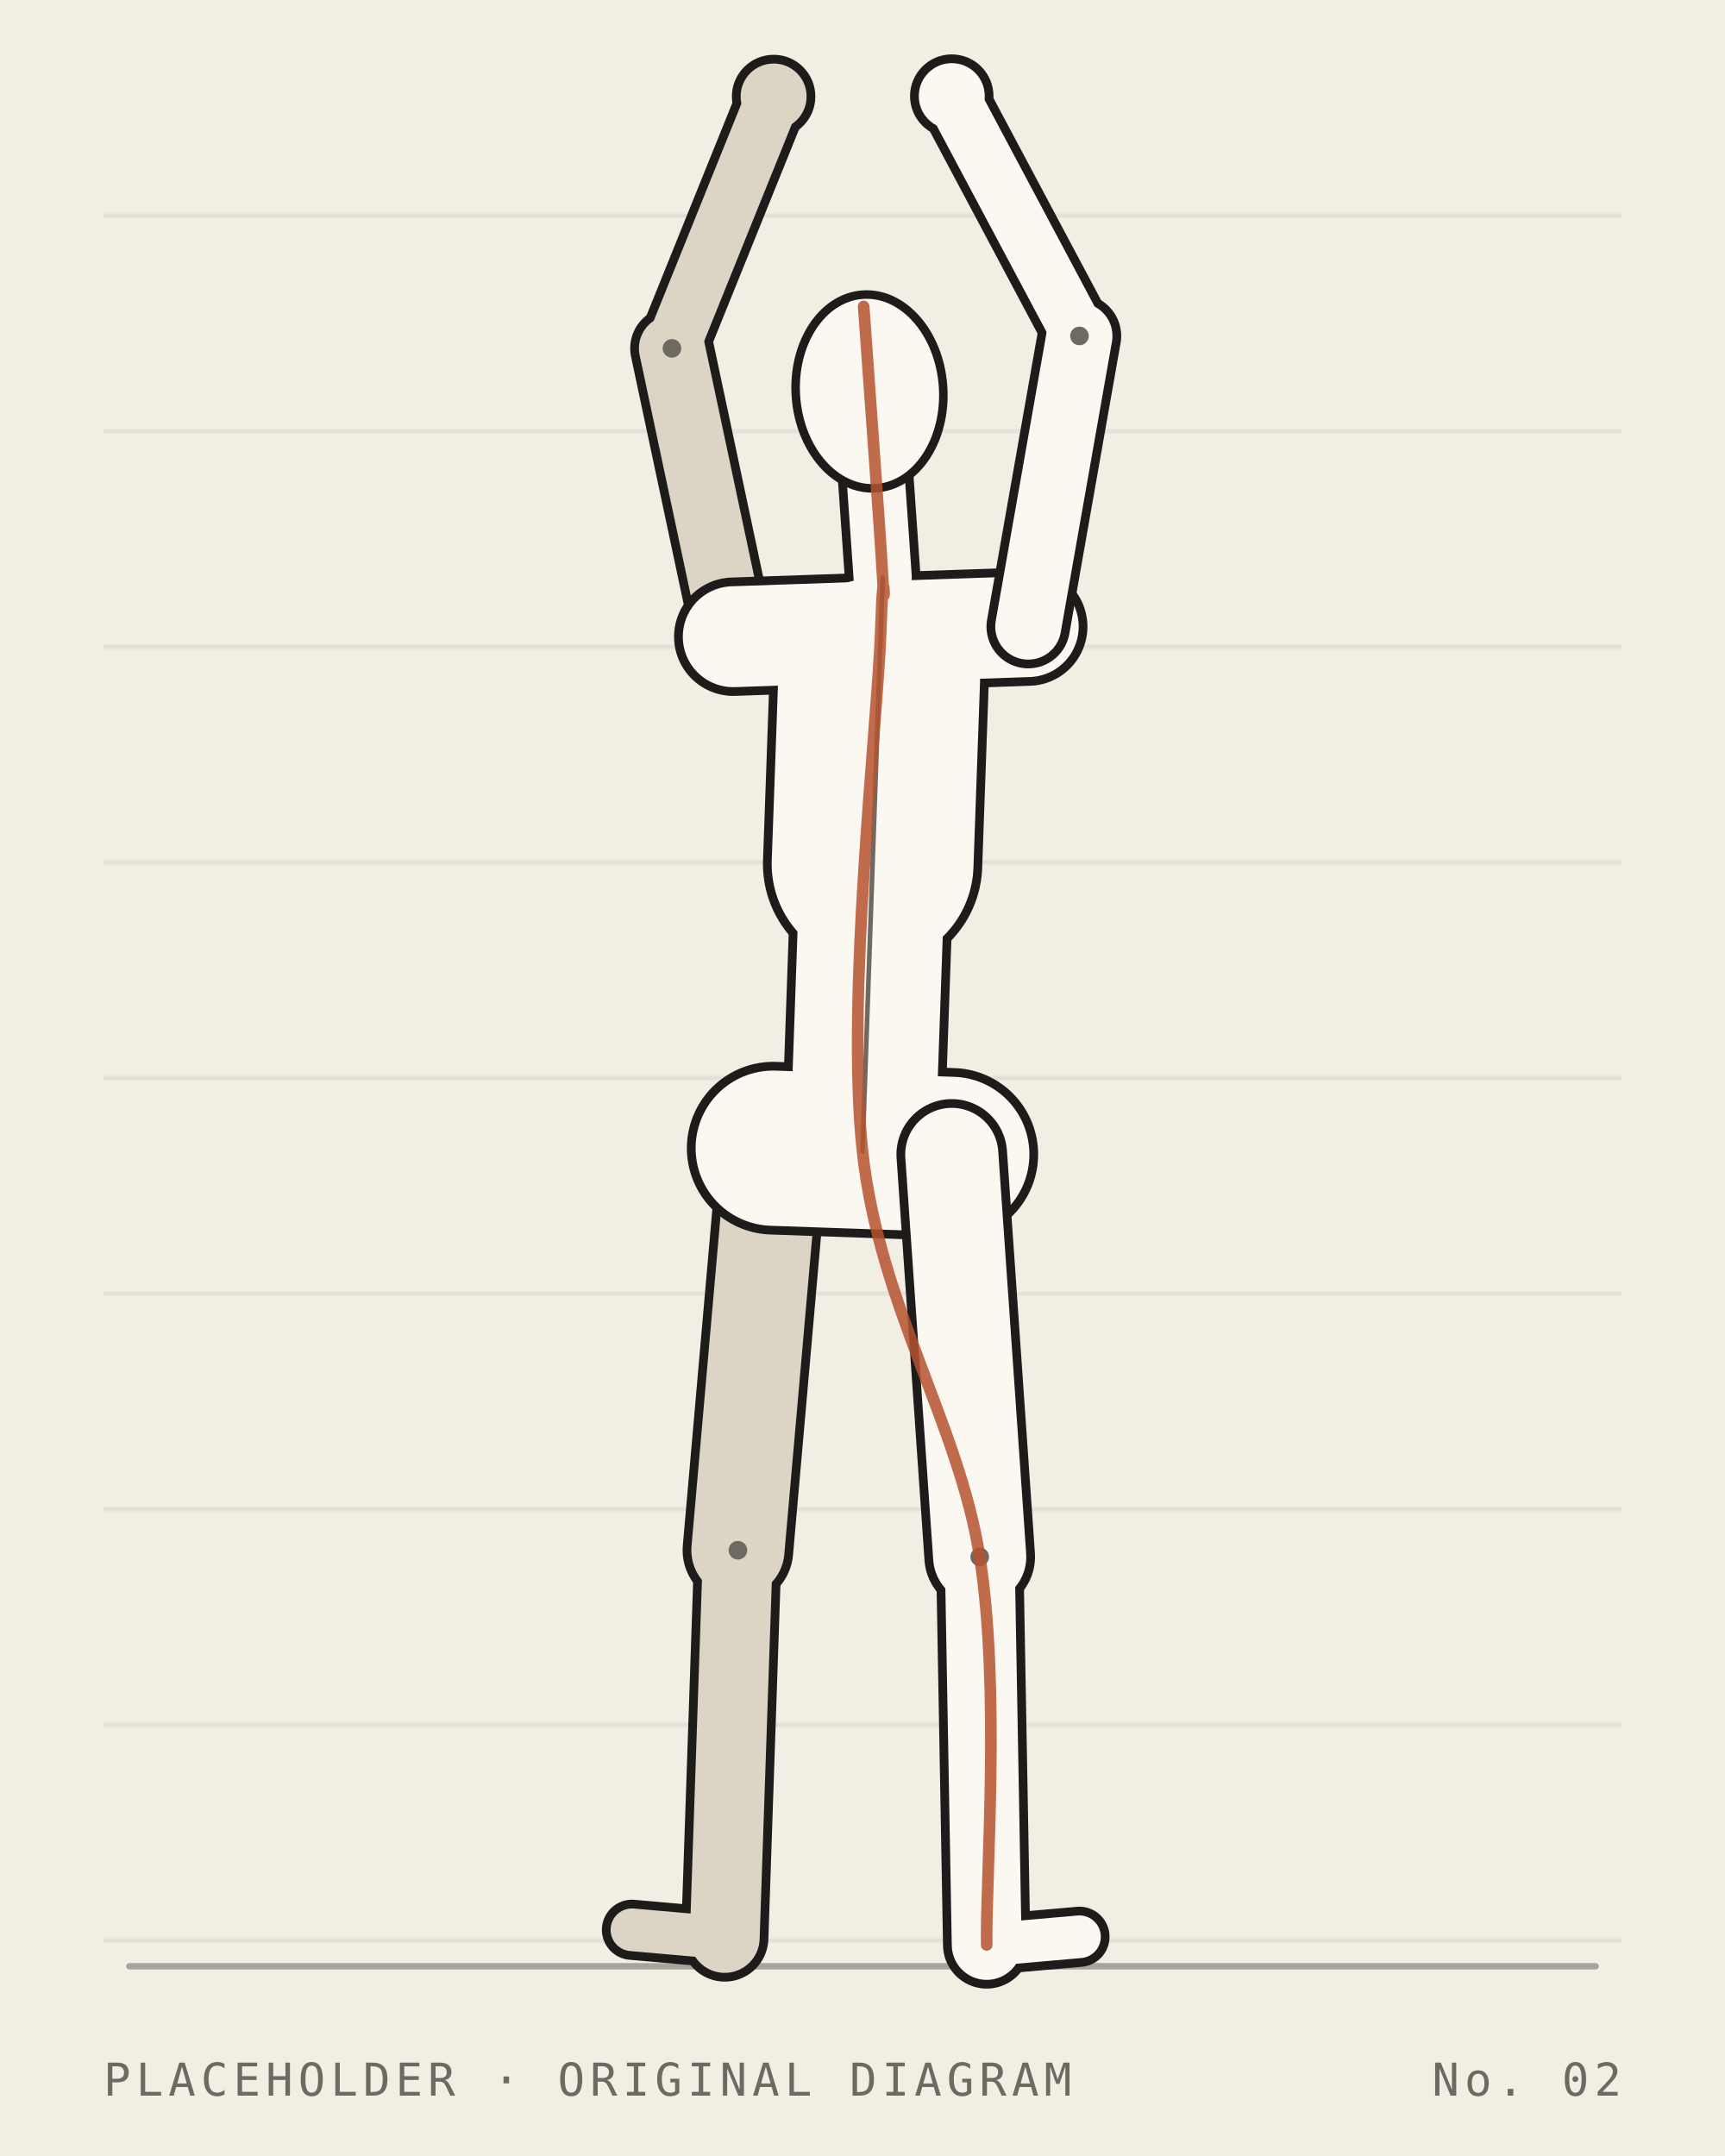
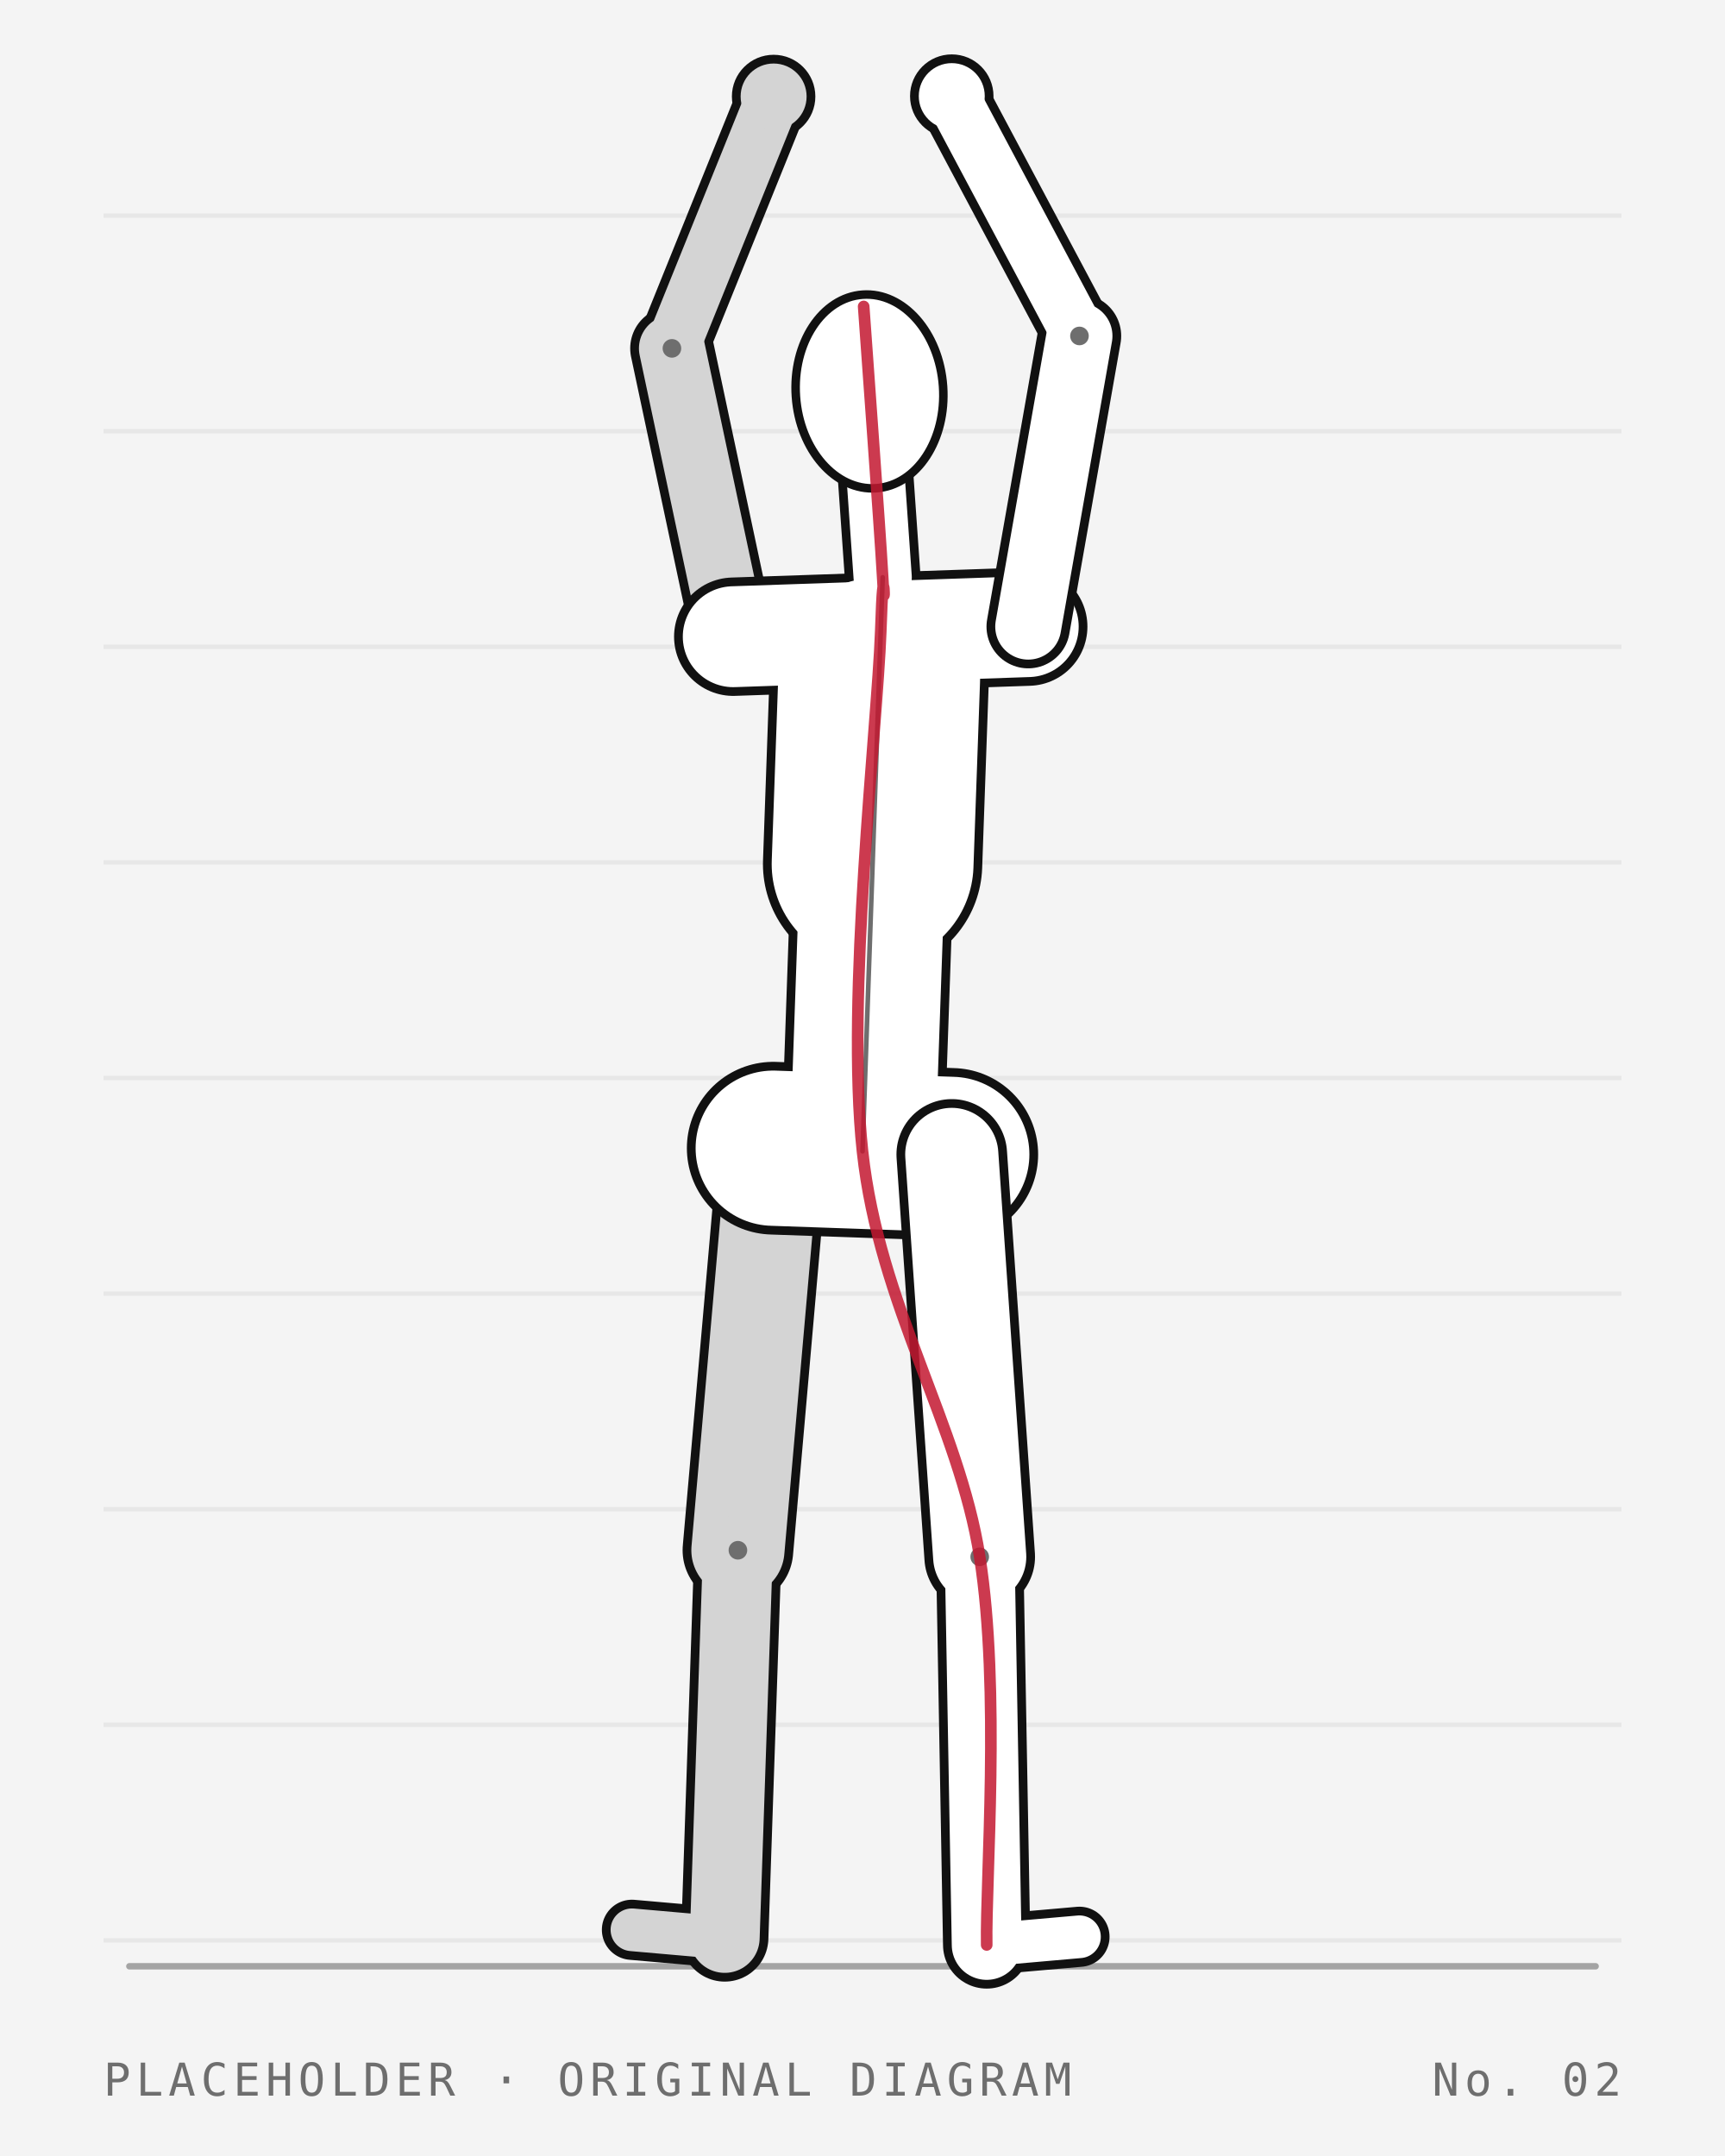
<svg xmlns="http://www.w3.org/2000/svg" viewBox="0 0 400 500" width="400" height="500" role="img" aria-label="overhead stretch">
-   <rect width="400" height="500" fill="#F3EEE4" />
-   <g stroke="#1D1C1A" stroke-opacity="0.06" stroke-width="1">
+   <rect width="400" height="500" fill="#F4F4F4" />
+   <g stroke="#111111" stroke-opacity="0.06" stroke-width="1">
    <line x1="24" y1="50" x2="376" y2="50" />
    <line x1="24" y1="100" x2="376" y2="100" />
    <line x1="24" y1="150" x2="376" y2="150" />
    <line x1="24" y1="200" x2="376" y2="200" />
    <line x1="24" y1="250" x2="376" y2="250" />
    <line x1="24" y1="300" x2="376" y2="300" />
    <line x1="24" y1="350" x2="376" y2="350" />
    <line x1="24" y1="400" x2="376" y2="400" />
    <line x1="24" y1="450" x2="376" y2="450" />
  </g>
-   <line x1="30" y1="456" x2="370" y2="456" stroke="#1D1C1A" stroke-width="1.5" stroke-linecap="round" stroke-opacity="0.35" />
+   <line x1="30" y1="456" x2="370" y2="456" stroke="#111111" stroke-width="1.5" stroke-linecap="round" stroke-opacity="0.35" />
  <g transform="translate(200 456) scale(0.9) translate(-200 -456)">
-     <line x1="177" y1="245.2" x2="167.9" y2="348.8" stroke="#1D1C1A" stroke-width="28.5" stroke-linecap="round" />
-     <line x1="167.9" y1="348.8" x2="164.5" y2="448.7" stroke="#1D1C1A" stroke-width="22.5" stroke-linecap="round" />
-     <line x1="164.5" y1="448.7" x2="140.6" y2="446.6" stroke="#1D1C1A" stroke-width="15.5" stroke-linecap="round" />
-     <line x1="166.7" y1="113.4" x2="150.9" y2="39.1" stroke="#1D1C1A" stroke-width="21.5" stroke-linecap="round" />
-     <line x1="150.9" y1="39.1" x2="177.1" y2="-25.8" stroke="#1D1C1A" stroke-width="18.5" stroke-linecap="round" />
-     <circle cx="177.1" cy="-25.8" r="10.75" fill="#1D1C1A" />
-     <line x1="177" y1="245.2" x2="167.9" y2="348.8" stroke="#DCD4C5" stroke-width="24" stroke-linecap="round" />
-     <line x1="167.9" y1="348.8" x2="164.5" y2="448.7" stroke="#DCD4C5" stroke-width="18" stroke-linecap="round" />
-     <line x1="164.5" y1="448.7" x2="140.6" y2="446.6" stroke="#DCD4C5" stroke-width="11" stroke-linecap="round" />
-     <line x1="166.7" y1="113.4" x2="150.9" y2="39.1" stroke="#DCD4C5" stroke-width="17" stroke-linecap="round" />
-     <line x1="150.9" y1="39.1" x2="177.1" y2="-25.8" stroke="#DCD4C5" stroke-width="14" stroke-linecap="round" />
-     <circle cx="177.1" cy="-25.8" r="8.5" fill="#DCD4C5" />
-     <line x1="166.7" y1="113.4" x2="242.7" y2="110.8" stroke="#1D1C1A" stroke-width="30.5" stroke-linecap="round" />
-     <line x1="204.3" y1="124.1" x2="202.6" y2="172" stroke="#1D1C1A" stroke-width="56.5" stroke-linecap="round" />
-     <line x1="202.6" y1="172" x2="200" y2="246" stroke="#1D1C1A" stroke-width="41.94" stroke-linecap="round" />
-     <line x1="177" y1="245.2" x2="223" y2="246.8" stroke="#1D1C1A" stroke-width="44.5" stroke-linecap="round" />
-     <line x1="205.2" y1="98.1" x2="202.4" y2="58.2" stroke="#1D1C1A" stroke-width="19.5" stroke-linecap="round" />
-     <ellipse cx="201.8" cy="50.2" rx="19" ry="25" transform="rotate(-4 201.8 50.2)" fill="#1D1C1A" stroke="#1D1C1A" stroke-width="0" />
-     <line x1="166.7" y1="113.4" x2="242.7" y2="110.8" stroke="#FBF8F2" stroke-width="26" stroke-linecap="round" />
-     <line x1="204.3" y1="124.1" x2="202.6" y2="172" stroke="#FBF8F2" stroke-width="52" stroke-linecap="round" />
-     <line x1="202.6" y1="172" x2="200" y2="246" stroke="#FBF8F2" stroke-width="37.44" stroke-linecap="round" />
-     <line x1="177" y1="245.2" x2="223" y2="246.8" stroke="#FBF8F2" stroke-width="40" stroke-linecap="round" />
-     <line x1="205.2" y1="98.1" x2="202.4" y2="58.2" stroke="#FBF8F2" stroke-width="15" stroke-linecap="round" />
-     <ellipse cx="201.8" cy="50.2" rx="19" ry="25" transform="rotate(-4 201.8 50.2)" fill="#FBF8F2" stroke="#1D1C1A" stroke-width="2.2" />
-     <line x1="223" y1="246.8" x2="230.2" y2="350.5" stroke="#1D1C1A" stroke-width="28.5" stroke-linecap="round" />
-     <line x1="230.2" y1="350.5" x2="232" y2="450.5" stroke="#1D1C1A" stroke-width="22.5" stroke-linecap="round" />
-     <line x1="232" y1="450.5" x2="255.9" y2="448.4" stroke="#1D1C1A" stroke-width="15.5" stroke-linecap="round" />
-     <line x1="242.7" y1="110.8" x2="255.9" y2="35.9" stroke="#1D1C1A" stroke-width="21.5" stroke-linecap="round" />
-     <line x1="255.9" y1="35.9" x2="223" y2="-25.9" stroke="#1D1C1A" stroke-width="18.5" stroke-linecap="round" />
-     <circle cx="223" cy="-25.9" r="10.75" fill="#1D1C1A" />
-     <line x1="223" y1="246.8" x2="230.2" y2="350.5" stroke="#FBF8F2" stroke-width="24" stroke-linecap="round" />
-     <line x1="230.2" y1="350.5" x2="232" y2="450.5" stroke="#FBF8F2" stroke-width="18" stroke-linecap="round" />
-     <line x1="232" y1="450.5" x2="255.9" y2="448.4" stroke="#FBF8F2" stroke-width="11" stroke-linecap="round" />
-     <line x1="242.7" y1="110.8" x2="255.9" y2="35.9" stroke="#FBF8F2" stroke-width="17" stroke-linecap="round" />
-     <line x1="255.9" y1="35.9" x2="223" y2="-25.9" stroke="#FBF8F2" stroke-width="14" stroke-linecap="round" />
-     <circle cx="223" cy="-25.9" r="8.5" fill="#FBF8F2" />
-     <polyline points="205.2,98.1 204.7,112.1 200,246" fill="none" stroke="#6E6A62" stroke-width="1.2" stroke-linecap="round" stroke-linejoin="round" />
-     <circle cx="255.9" cy="35.9" r="2.4" fill="#6E6A62" />
-     <circle cx="230.2" cy="350.5" r="2.4" fill="#6E6A62" />
-     <circle cx="150.9" cy="39.1" r="2.4" fill="#6E6A62" />
-     <circle cx="167.9" cy="348.8" r="2.4" fill="#6E6A62" />
-     <path d="M200.3,28.3 C201.1,39.9 204.4,84.1 205.2,98.1 C205.9,112.1 205.5,87.4 204.7,112.1 C203.8,136.7 195.7,206.3 200,246 C204.3,285.7 224.9,316.5 230.2,350.5 C235.6,384.6 231.7,433.9 232,450.5" fill="none" stroke="#B5532F" stroke-width="3" stroke-linecap="round" stroke-opacity="0.85" stroke-dasharray="0" />
+     <line x1="177" y1="245.2" x2="167.9" y2="348.8" stroke="#111111" stroke-width="28.5" stroke-linecap="round" />
+     <line x1="167.9" y1="348.8" x2="164.5" y2="448.7" stroke="#111111" stroke-width="22.5" stroke-linecap="round" />
+     <line x1="164.5" y1="448.7" x2="140.6" y2="446.6" stroke="#111111" stroke-width="15.5" stroke-linecap="round" />
+     <line x1="166.7" y1="113.4" x2="150.9" y2="39.1" stroke="#111111" stroke-width="21.5" stroke-linecap="round" />
+     <line x1="150.9" y1="39.1" x2="177.1" y2="-25.8" stroke="#111111" stroke-width="18.5" stroke-linecap="round" />
+     <circle cx="177.1" cy="-25.8" r="10.75" fill="#111111" />
+     <line x1="177" y1="245.2" x2="167.9" y2="348.8" stroke="#D4D4D4" stroke-width="24" stroke-linecap="round" />
+     <line x1="167.9" y1="348.8" x2="164.5" y2="448.7" stroke="#D4D4D4" stroke-width="18" stroke-linecap="round" />
+     <line x1="164.5" y1="448.7" x2="140.6" y2="446.6" stroke="#D4D4D4" stroke-width="11" stroke-linecap="round" />
+     <line x1="166.7" y1="113.4" x2="150.9" y2="39.1" stroke="#D4D4D4" stroke-width="17" stroke-linecap="round" />
+     <line x1="150.9" y1="39.1" x2="177.1" y2="-25.8" stroke="#D4D4D4" stroke-width="14" stroke-linecap="round" />
+     <circle cx="177.1" cy="-25.8" r="8.5" fill="#D4D4D4" />
+     <line x1="166.7" y1="113.4" x2="242.7" y2="110.8" stroke="#111111" stroke-width="30.5" stroke-linecap="round" />
+     <line x1="204.3" y1="124.1" x2="202.6" y2="172" stroke="#111111" stroke-width="56.5" stroke-linecap="round" />
+     <line x1="202.6" y1="172" x2="200" y2="246" stroke="#111111" stroke-width="41.94" stroke-linecap="round" />
+     <line x1="177" y1="245.2" x2="223" y2="246.8" stroke="#111111" stroke-width="44.5" stroke-linecap="round" />
+     <line x1="205.2" y1="98.1" x2="202.4" y2="58.2" stroke="#111111" stroke-width="19.5" stroke-linecap="round" />
+     <ellipse cx="201.8" cy="50.2" rx="19" ry="25" transform="rotate(-4 201.8 50.2)" fill="#111111" stroke="#111111" stroke-width="0" />
+     <line x1="166.7" y1="113.4" x2="242.7" y2="110.8" stroke="#FFFFFF" stroke-width="26" stroke-linecap="round" />
+     <line x1="204.3" y1="124.1" x2="202.6" y2="172" stroke="#FFFFFF" stroke-width="52" stroke-linecap="round" />
+     <line x1="202.6" y1="172" x2="200" y2="246" stroke="#FFFFFF" stroke-width="37.44" stroke-linecap="round" />
+     <line x1="177" y1="245.2" x2="223" y2="246.8" stroke="#FFFFFF" stroke-width="40" stroke-linecap="round" />
+     <line x1="205.2" y1="98.1" x2="202.4" y2="58.2" stroke="#FFFFFF" stroke-width="15" stroke-linecap="round" />
+     <ellipse cx="201.8" cy="50.2" rx="19" ry="25" transform="rotate(-4 201.8 50.2)" fill="#FFFFFF" stroke="#111111" stroke-width="2.2" />
+     <line x1="223" y1="246.8" x2="230.2" y2="350.5" stroke="#111111" stroke-width="28.5" stroke-linecap="round" />
+     <line x1="230.2" y1="350.5" x2="232" y2="450.5" stroke="#111111" stroke-width="22.5" stroke-linecap="round" />
+     <line x1="232" y1="450.5" x2="255.9" y2="448.4" stroke="#111111" stroke-width="15.5" stroke-linecap="round" />
+     <line x1="242.7" y1="110.8" x2="255.9" y2="35.9" stroke="#111111" stroke-width="21.5" stroke-linecap="round" />
+     <line x1="255.9" y1="35.9" x2="223" y2="-25.9" stroke="#111111" stroke-width="18.5" stroke-linecap="round" />
+     <circle cx="223" cy="-25.9" r="10.75" fill="#111111" />
+     <line x1="223" y1="246.8" x2="230.2" y2="350.5" stroke="#FFFFFF" stroke-width="24" stroke-linecap="round" />
+     <line x1="230.2" y1="350.5" x2="232" y2="450.5" stroke="#FFFFFF" stroke-width="18" stroke-linecap="round" />
+     <line x1="232" y1="450.5" x2="255.9" y2="448.4" stroke="#FFFFFF" stroke-width="11" stroke-linecap="round" />
+     <line x1="242.7" y1="110.8" x2="255.9" y2="35.9" stroke="#FFFFFF" stroke-width="17" stroke-linecap="round" />
+     <line x1="255.9" y1="35.9" x2="223" y2="-25.9" stroke="#FFFFFF" stroke-width="14" stroke-linecap="round" />
+     <circle cx="223" cy="-25.9" r="8.5" fill="#FFFFFF" />
+     <polyline points="205.2,98.1 204.7,112.1 200,246" fill="none" stroke="#6E6E6E" stroke-width="1.2" stroke-linecap="round" stroke-linejoin="round" />
+     <circle cx="255.9" cy="35.9" r="2.4" fill="#6E6E6E" />
+     <circle cx="230.2" cy="350.5" r="2.4" fill="#6E6E6E" />
+     <circle cx="150.9" cy="39.1" r="2.4" fill="#6E6E6E" />
+     <circle cx="167.9" cy="348.8" r="2.4" fill="#6E6E6E" />
+     <path d="M200.3,28.3 C201.1,39.9 204.4,84.1 205.2,98.1 C205.9,112.1 205.5,87.4 204.7,112.1 C203.8,136.7 195.7,206.3 200,246 C204.3,285.7 224.9,316.5 230.2,350.5 C235.6,384.6 231.7,433.9 232,450.5" fill="none" stroke="#C31831" stroke-width="3" stroke-linecap="round" stroke-opacity="0.85" stroke-dasharray="0" />
  </g>
-   <text x="24" y="486" font-family="ui-monospace, SFMono-Regular, Menlo, monospace" font-size="10.5" letter-spacing="1.2" fill="#6E6A62">PLACEHOLDER · ORIGINAL DIAGRAM</text>
-   <text x="376" y="486" text-anchor="end" font-family="ui-monospace, SFMono-Regular, Menlo, monospace" font-size="10.5" letter-spacing="1.2" fill="#6E6A62">No. 02</text>
+   <text x="24" y="486" font-family="ui-monospace, SFMono-Regular, Menlo, monospace" font-size="10.5" letter-spacing="1.2" fill="#6E6E6E">PLACEHOLDER · ORIGINAL DIAGRAM</text>
+   <text x="376" y="486" text-anchor="end" font-family="ui-monospace, SFMono-Regular, Menlo, monospace" font-size="10.5" letter-spacing="1.2" fill="#6E6E6E">No. 02</text>
</svg>
